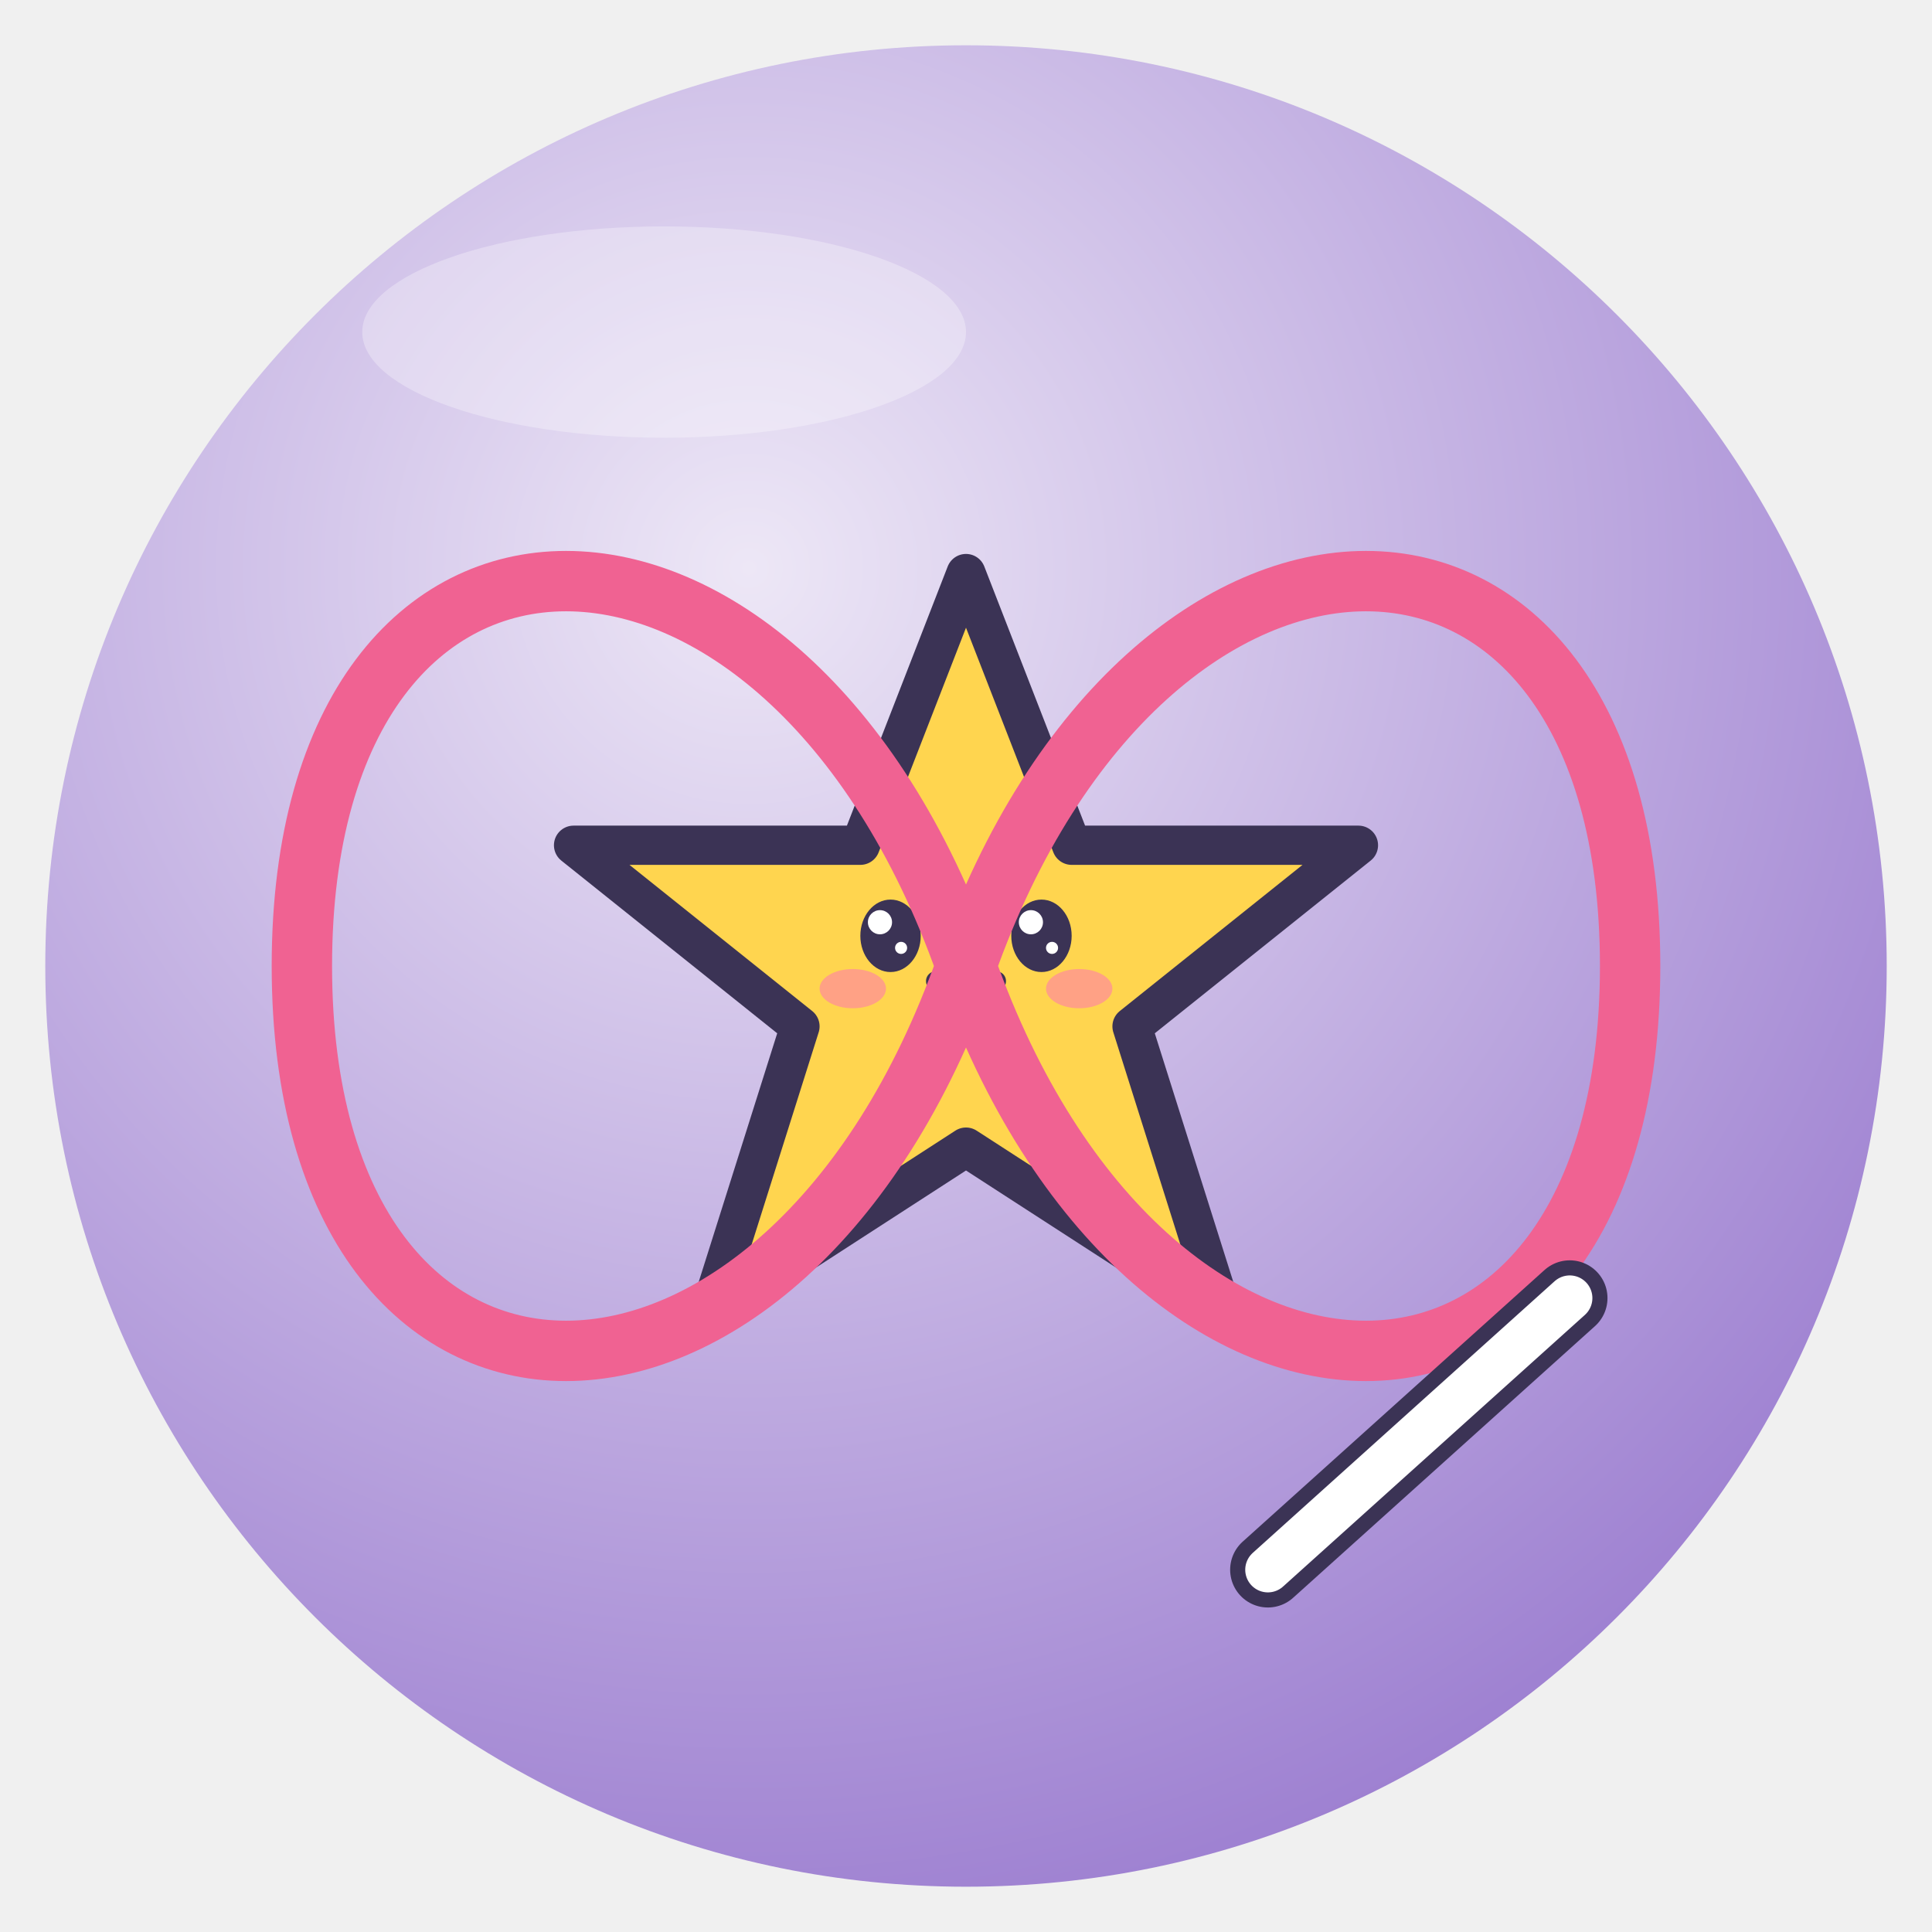
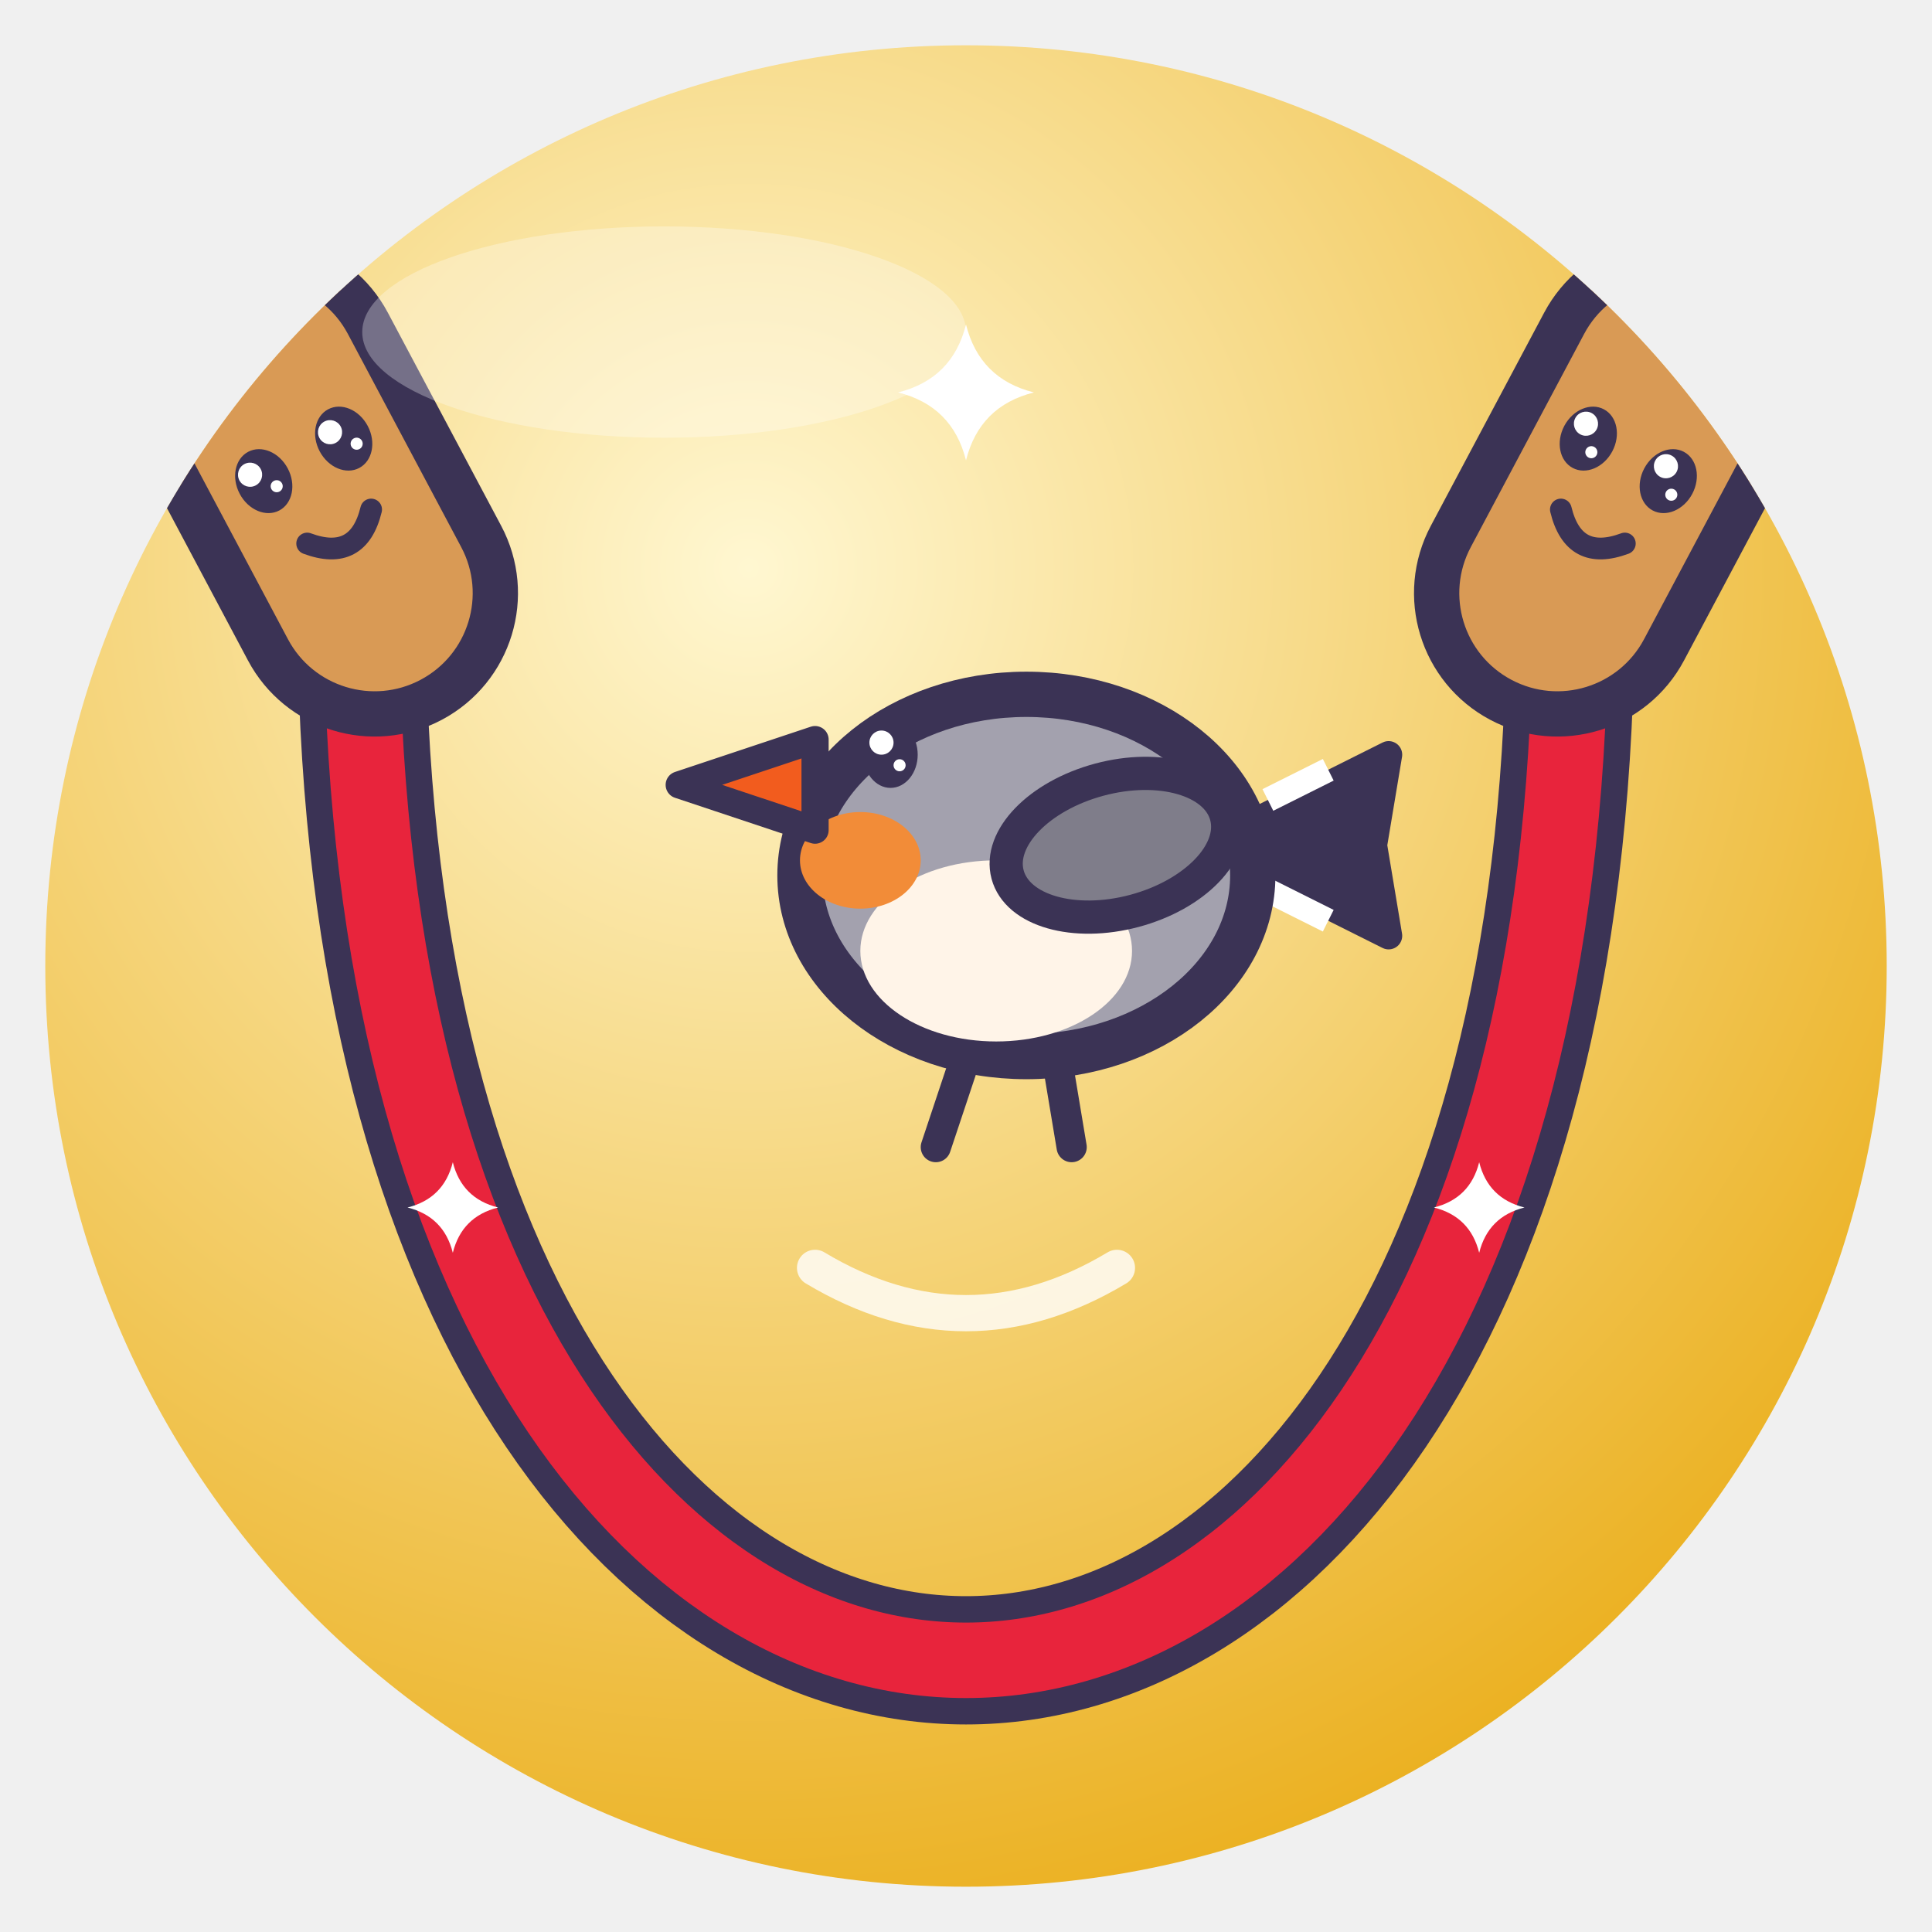
<svg xmlns="http://www.w3.org/2000/svg" viewBox="0 0 128 128" width="128" height="128">
  <defs>
    <radialGradient id="g" cx="38%" cy="28%" r="85%">
-       <stop offset="0" stop-color="#EDE7F6" />
-       <stop offset="1" stop-color="#9575CD" />
+       <stop offset="0" stop-color="#FFF7D1" />
+       <stop offset="1" stop-color="#E9A90E" />
    </radialGradient>
    <clipPath id="c">
      <circle cx="64" cy="64" r="61" />
    </clipPath>
  </defs>
  <circle cx="64" cy="64" r="61" fill="url(#g)" />
  <g clip-path="url(#c)">
-     <g transform="translate(64 64) rotate(0) scale(1.0)">
-       <polygon points="0,-26 7,-8 26,-8 11,4 17,23 0,12 -17,23 -11,4 -26,-8 -7,-8" fill="#FFD54F" stroke="#3B3355" stroke-linejoin="round" stroke-linecap="round" stroke-width="2.6" />
-       <ellipse cx="-5" cy="-2" rx="2.0" ry="2.4" fill="#3B3355" />
-       <circle cx="-5.7" cy="-2.9" r="0.8" fill="#fff" />
-       <circle cx="-4.3" cy="-1.2" r="0.4" fill="#fff" />
-       <ellipse cx="5" cy="-2" rx="2.0" ry="2.4" fill="#3B3355" />
-       <circle cx="4.3" cy="-2.9" r="0.8" fill="#fff" />
-       <circle cx="5.7" cy="-1.2" r="0.4" fill="#fff" />
-       <ellipse cx="-7.5" cy="1.5" rx="2.2" ry="1.3" fill="#FF7FA8" opacity=".6" />
-       <ellipse cx="7.5" cy="1.5" rx="2.2" ry="1.3" fill="#FF7FA8" opacity=".6" />
-       <path d="M-2.0 1.0 Q0 3.2 2.0 1.0" fill="none" stroke="#3B3355" stroke-linejoin="round" stroke-linecap="round" stroke-width="1.3" />
+     <path d="M24 44 C26 132 102 132 104 44" fill="none" stroke="#3B3355" stroke-linejoin="round" stroke-linecap="round" stroke-width="8.5" />
+     <path d="M24 44 C26 132 102 132 104 44" fill="none" stroke="#E8243C" stroke-width="5" stroke-linecap="round" />
+     <g transform="rotate(-28 22 34)">
+       <rect x="14" y="16" width="16" height="32" rx="8" fill="#D99A55" stroke="#3B3355" stroke-linejoin="round" stroke-linecap="round" stroke-width="3" />
+       <ellipse cx="19" cy="30" rx="1.8" ry="2.2" fill="#3B3355" />
+       <circle cx="18.4" cy="29.2" r="0.8" fill="#fff" />
+       <circle cx="19.6" cy="30.7" r="0.4" fill="#fff" />
+       <ellipse cx="25" cy="30" rx="1.8" ry="2.2" fill="#3B3355" />
+       <circle cx="24.4" cy="29.2" r="0.8" fill="#fff" />
+       <circle cx="25.6" cy="30.7" r="0.4" fill="#fff" />
+       <path d="M19.6 35 Q22 37.7 24.4 35" fill="none" stroke="#3B3355" stroke-linejoin="round" stroke-linecap="round" stroke-width="1.44" />
    </g>
-     <path d="M20 64 C20 30 52 30 64 64 C76 98 108 98 108 64 C108 30 76 30 64 64 C52 98 20 98 20 64" fill="none" stroke="#F06292" stroke-width="4" stroke-linecap="round" stroke-linejoin="round" />
-     <path d="M84 104 L104 86" fill="none" stroke="#3B3355" stroke-width="5" stroke-linecap="round" stroke-linejoin="round" />
-     <path d="M84 104 L104 86" fill="none" stroke="#FFFFFF" stroke-width="3" stroke-linecap="round" stroke-linejoin="round" />
+     <g transform="rotate(28 106 34)">
+       <rect x="98" y="16" width="16" height="32" rx="8" fill="#D99A55" stroke="#3B3355" stroke-linejoin="round" stroke-linecap="round" stroke-width="3" />
+       <ellipse cx="103" cy="30" rx="1.8" ry="2.2" fill="#3B3355" />
+       <circle cx="102.4" cy="29.2" r="0.8" fill="#fff" />
+       <circle cx="103.6" cy="30.7" r="0.4" fill="#fff" />
+       <ellipse cx="109" cy="30" rx="1.8" ry="2.2" fill="#3B3355" />
+       <circle cx="108.4" cy="29.2" r="0.8" fill="#fff" />
+       <circle cx="109.6" cy="30.7" r="0.4" fill="#fff" />
+       <path d="M103.6 35 Q106 37.7 108.4 35" fill="none" stroke="#3B3355" stroke-linejoin="round" stroke-linecap="round" stroke-width="1.44" />
+     </g>
+     <path d="M80 56 L92 50 L91 56 L92 62Z" fill="#3B3355" stroke="#3B3355" stroke-linejoin="round" stroke-linecap="round" stroke-width="1.8" />
+     <path d="M84 53 L88 51 M84 59 L88 61" stroke="#fff" stroke-width="1.6" />
+     <ellipse cx="68" cy="58" rx="15" ry="12" fill="#A3A1AE" stroke="#3B3355" stroke-linejoin="round" stroke-linecap="round" stroke-width="3" />
+     <ellipse cx="66" cy="63" rx="9" ry="6" fill="#FFF4E8" />
+     <ellipse cx="74" cy="56" rx="7.5" ry="4.5" fill="#7F7D8A" transform="rotate(-15 74 56)" stroke="#3B3355" stroke-linejoin="round" stroke-linecap="round" stroke-width="2.2" />
+     <ellipse cx="57" cy="57" rx="4" ry="3.2" fill="#F28C38" />
+     <path d="M54 49 L45 52 L54 55Z" fill="#F25C1E" stroke="#3B3355" stroke-linejoin="round" stroke-linecap="round" stroke-width="1.8" />
+     <ellipse cx="59" cy="50" rx="1.8" ry="2.2" fill="#3B3355" />
+     <circle cx="58.4" cy="49.2" r="0.8" fill="#fff" />
+     <circle cx="59.6" cy="50.7" r="0.4" fill="#fff" />
+     <path d="M64 70 L62 76 M70 70 L71 76" stroke="#3B3355" stroke-linejoin="round" stroke-linecap="round" stroke-width="2" />
+     <path d="M54 84 Q64 90 74 84" fill="none" stroke="#fff" stroke-width="2.4" stroke-linecap="round" opacity=".8" />
+     <path d="M64 21.5 Q64.9 25.1 68.5 26 Q64.9 26.9 64 30.5 Q63.1 26.9 59.5 26 Q63.1 25.1 64 21.5Z" fill="#fff" />
+     <path d="M98 77 Q98.6 79.4 101 80 Q98.6 80.6 98 83 Q97.4 80.6 95 80 Q97.4 79.4 98 77Z" fill="#fff" />
+     <path d="M30 77 Q30.6 79.4 33 80 Q30.6 80.6 30 83 Q29.4 80.6 27 80 Q29.4 79.4 30 77Z" fill="#fff" />
  </g>
  <ellipse cx="44" cy="22" rx="20" ry="7" fill="#fff" opacity=".3" />
</svg>
